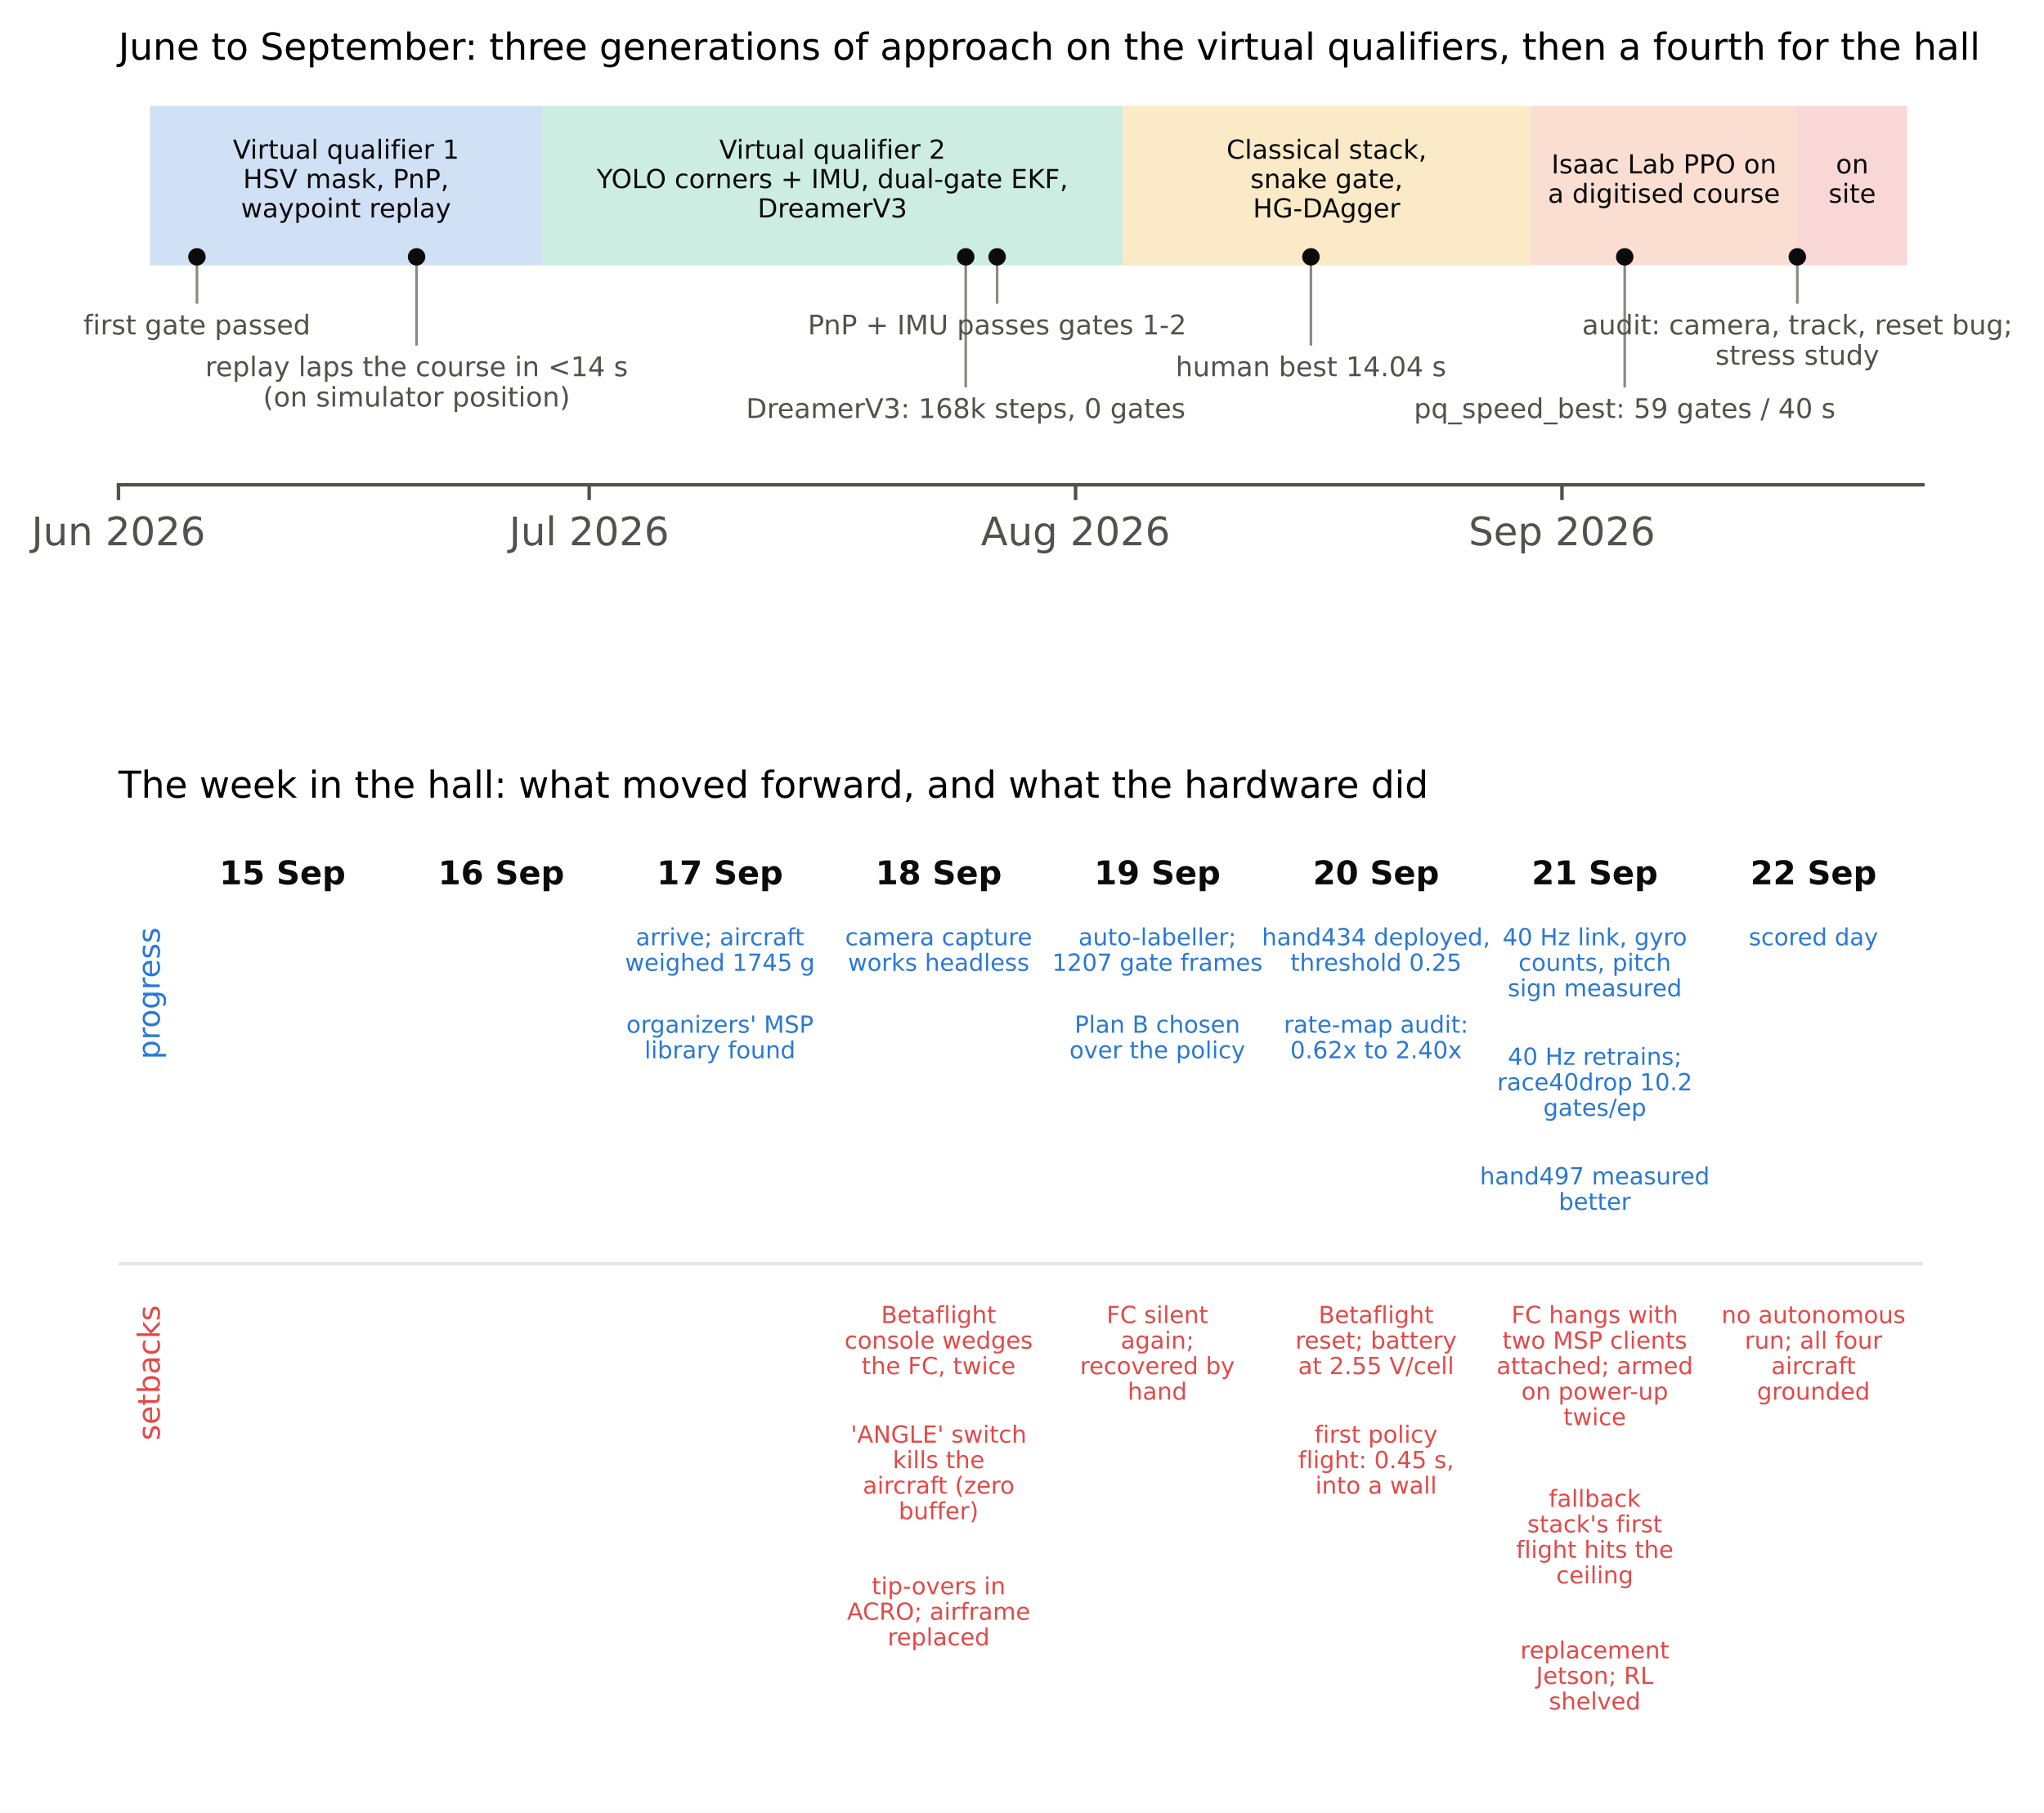
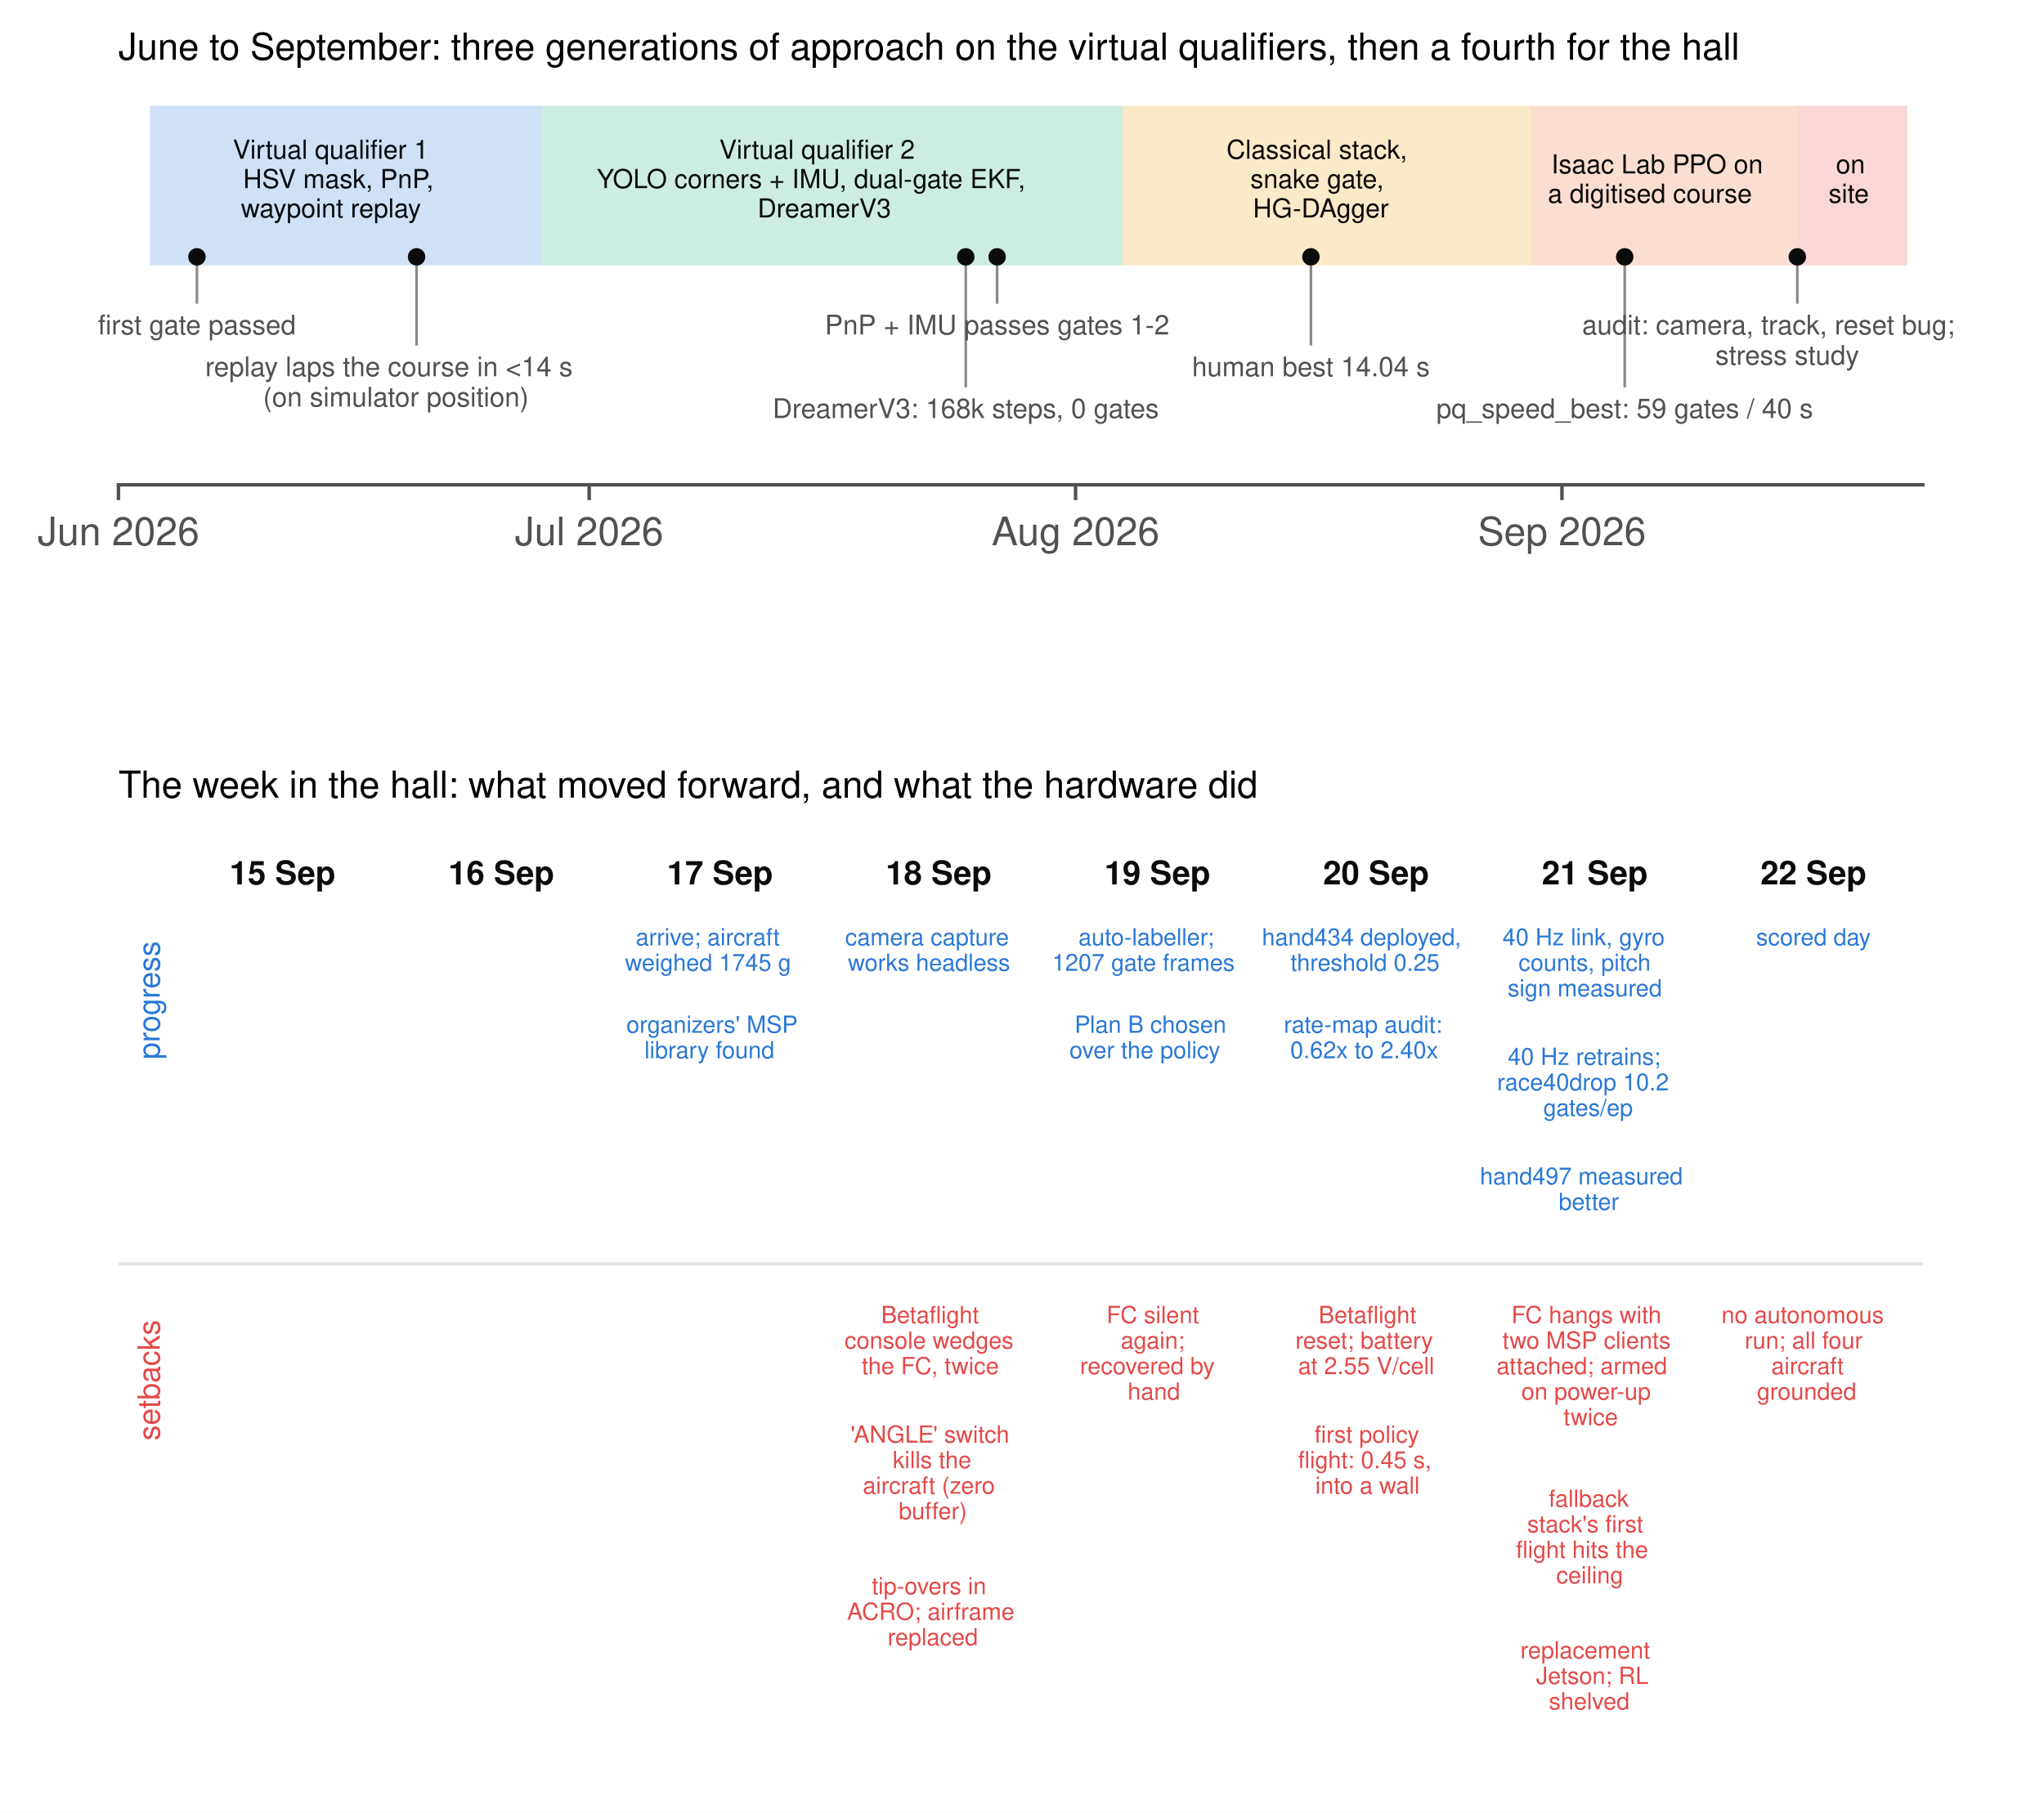
<svg xmlns="http://www.w3.org/2000/svg" xmlns:xlink="http://www.w3.org/1999/xlink" width="467.763pt" height="414.939pt" viewBox="0 0 467.763 414.939" version="1.1">
  <defs>
    <style type="text/css">*{stroke-linejoin: round; stroke-linecap: butt}</style>
  </defs>
  <g id="figure_1">
    <g id="patch_1">
      <path d="M 0 414.939  L 467.763 414.939  L 467.763 -0  L 0 -0  z " style="fill: #ffffff" />
    </g>
    <g id="axes_1">
      <g id="patch_2">
        <path d="M 27.114 110.972  L 440.034 110.972  L 440.034 19.659  L 27.114 19.659  z " style="fill: #ffffff" />
      </g>
      <g id="matplotlib.axis_1">
        <g id="xtick_1">
          <g id="line2d_1">
            <defs>
-               <path id="m2e4eb68851" d="M 0 0  L 0 3.5  " style="stroke: #52514e; stroke-width: 0.8" />
+               <path id="m39aab1176a" d="M 0 0  L 0 3.5  " style="stroke: #52514e; stroke-width: 0.8" />
            </defs>
            <g>
-               <use xlink:href="#m2e4eb68851" x="27.114" y="110.972" style="fill: #52514e; stroke: #52514e; stroke-width: 0.8" />
+               <use xlink:href="#m39aab1176a" x="27.114" y="110.972" style="fill: #52514e; stroke: #52514e; stroke-width: 0.8" />
            </g>
          </g>
          <g id="text_1">
-             <text style="fill: #52514e; font: 9px 'DejaVu Sans'; text-anchor: middle" x="27.114" y="124.81" transform="rotate(-0 27.11391 124.8102)">Jun 2026</text>
+             <text style="fill: #52514e; font: 9px 'Helvetica Neue', Helvetica, Arial, sans-serif; text-anchor: middle" x="27.114" y="124.81" transform="rotate(-0 27.11391 124.8102)">Jun 2026</text>
          </g>
        </g>
        <g id="xtick_2">
          <g id="line2d_2">
            <g>
-               <use xlink:href="#m2e4eb68851" x="134.832" y="110.972" style="fill: #52514e; stroke: #52514e; stroke-width: 0.8" />
+               <use xlink:href="#m39aab1176a" x="134.832" y="110.972" style="fill: #52514e; stroke: #52514e; stroke-width: 0.8" />
            </g>
          </g>
          <g id="text_2">
-             <text style="fill: #52514e; font: 9px 'DejaVu Sans'; text-anchor: middle" x="134.832" y="124.81" transform="rotate(-0 134.8322 124.8102)">Jul 2026</text>
+             <text style="fill: #52514e; font: 9px 'Helvetica Neue', Helvetica, Arial, sans-serif; text-anchor: middle" x="134.832" y="124.81" transform="rotate(-0 134.8322 124.8102)">Jul 2026</text>
          </g>
        </g>
        <g id="xtick_3">
          <g id="line2d_3">
            <g>
-               <use xlink:href="#m2e4eb68851" x="246.141" y="110.972" style="fill: #52514e; stroke: #52514e; stroke-width: 0.8" />
+               <use xlink:href="#m39aab1176a" x="246.141" y="110.972" style="fill: #52514e; stroke: #52514e; stroke-width: 0.8" />
            </g>
          </g>
          <g id="text_3">
-             <text style="fill: #52514e; font: 9px 'DejaVu Sans'; text-anchor: middle" x="246.141" y="124.81" transform="rotate(-0 246.141 124.8102)">Aug 2026</text>
+             <text style="fill: #52514e; font: 9px 'Helvetica Neue', Helvetica, Arial, sans-serif; text-anchor: middle" x="246.141" y="124.81" transform="rotate(-0 246.141 124.8102)">Aug 2026</text>
          </g>
        </g>
        <g id="xtick_4">
          <g id="line2d_4">
            <g>
-               <use xlink:href="#m2e4eb68851" x="357.45" y="110.972" style="fill: #52514e; stroke: #52514e; stroke-width: 0.8" />
+               <use xlink:href="#m39aab1176a" x="357.45" y="110.972" style="fill: #52514e; stroke: #52514e; stroke-width: 0.8" />
            </g>
          </g>
          <g id="text_4">
-             <text style="fill: #52514e; font: 9px 'DejaVu Sans'; text-anchor: middle" x="357.45" y="124.81" transform="rotate(-0 357.4499 124.8102)">Sep 2026</text>
+             <text style="fill: #52514e; font: 9px 'Helvetica Neue', Helvetica, Arial, sans-serif; text-anchor: middle" x="357.45" y="124.81" transform="rotate(-0 357.4499 124.8102)">Sep 2026</text>
          </g>
        </g>
      </g>
      <g id="matplotlib.axis_2" />
      <g id="patch_3">
-         <path d="M 34.295 60.749  L 124.06 60.749  L 124.06 24.224  L 34.295 24.224  z " clip-path="url(#p56be40e51e)" style="fill: #2a78d6; opacity: 0.22" />
+         <path d="M 34.295 60.749  L 124.06 60.749  L 124.06 24.224  L 34.295 24.224  z " clip-path="url(#p71295ba953)" style="fill: #2a78d6; opacity: 0.22" />
      </g>
      <g id="patch_4">
-         <path d="M 124.06 60.749  L 256.913 60.749  L 256.913 24.224  L 124.06 24.224  z " clip-path="url(#p56be40e51e)" style="fill: #1baf7a; opacity: 0.22" />
+         <path d="M 124.06 60.749  L 256.913 60.749  L 256.913 24.224  L 124.06 24.224  z " clip-path="url(#p71295ba953)" style="fill: #1baf7a; opacity: 0.22" />
      </g>
      <g id="patch_5">
-         <path d="M 256.913 60.749  L 350.269 60.749  L 350.269 24.224  L 256.913 24.224  z " clip-path="url(#p56be40e51e)" style="fill: #eda100; opacity: 0.22" />
+         <path d="M 256.913 60.749  L 350.269 60.749  L 350.269 24.224  L 256.913 24.224  z " clip-path="url(#p71295ba953)" style="fill: #eda100; opacity: 0.22" />
      </g>
      <g id="patch_6">
-         <path d="M 350.269 60.749  L 411.309 60.749  L 411.309 24.224  L 350.269 24.224  z " clip-path="url(#p56be40e51e)" style="fill: #eb6834; opacity: 0.22" />
+         <path d="M 350.269 60.749  L 411.309 60.749  L 411.309 24.224  L 350.269 24.224  z " clip-path="url(#p71295ba953)" style="fill: #eb6834; opacity: 0.22" />
      </g>
      <g id="patch_7">
-         <path d="M 411.309 60.749  L 436.443 60.749  L 436.443 24.224  L 411.309 24.224  z " clip-path="url(#p56be40e51e)" style="fill: #e34948; opacity: 0.22" />
+         <path d="M 411.309 60.749  L 436.443 60.749  L 436.443 24.224  L 411.309 24.224  z " clip-path="url(#p71295ba953)" style="fill: #e34948; opacity: 0.22" />
      </g>
      <g id="line2d_5">
-         <path d="M 45.067 58.793  L 45.067 69.229  " clip-path="url(#p56be40e51e)" style="fill: none; stroke: #8a8985; stroke-width: 0.6; stroke-linecap: square" />
+         <path d="M 45.067 58.793  L 45.067 69.229  " clip-path="url(#p71295ba953)" style="fill: none; stroke: #8a8985; stroke-width: 0.6; stroke-linecap: square" />
      </g>
      <g id="line2d_6">
        <defs>
-           <path id="m3f07c19e67" d="M 0 1.5  C 0.398 1.5 0.779 1.342 1.061 1.061  C 1.342 0.779 1.5 0.398 1.5 0  C 1.5 -0.398 1.342 -0.779 1.061 -1.061  C 0.779 -1.342 0.398 -1.5 0 -1.5  C -0.398 -1.5 -0.779 -1.342 -1.061 -1.061  C -1.342 -0.779 -1.5 -0.398 -1.5 0  C -1.5 0.398 -1.342 0.779 -1.061 1.061  C -0.779 1.342 -0.398 1.5 0 1.5  z " style="stroke: #0b0b0b" />
+           <path id="m83d63df1f7" d="M 0 1.5  C 0.398 1.5 0.779 1.342 1.061 1.061  C 1.342 0.779 1.5 0.398 1.5 0  C 1.5 -0.398 1.342 -0.779 1.061 -1.061  C 0.779 -1.342 0.398 -1.5 0 -1.5  C -0.398 -1.5 -0.779 -1.342 -1.061 -1.061  C -1.342 -0.779 -1.5 -0.398 -1.5 0  C -1.5 0.398 -1.342 0.779 -1.061 1.061  C -0.779 1.342 -0.398 1.5 0 1.5  z " style="stroke: #0b0b0b" />
        </defs>
-         <g clip-path="url(#p56be40e51e)">
-           <use xlink:href="#m3f07c19e67" x="45.067" y="58.793" style="fill: #0b0b0b; stroke: #0b0b0b" />
+         <g clip-path="url(#p71295ba953)">
+           <use xlink:href="#m83d63df1f7" x="45.067" y="58.793" style="fill: #0b0b0b; stroke: #0b0b0b" />
        </g>
      </g>
      <g id="line2d_7">
-         <path d="M 95.335 58.793  L 95.335 78.795  " clip-path="url(#p56be40e51e)" style="fill: none; stroke: #8a8985; stroke-width: 0.6; stroke-linecap: square" />
+         <path d="M 95.335 58.793  L 95.335 78.795  " clip-path="url(#p71295ba953)" style="fill: none; stroke: #8a8985; stroke-width: 0.6; stroke-linecap: square" />
      </g>
      <g id="line2d_8">
-         <g clip-path="url(#p56be40e51e)">
-           <use xlink:href="#m3f07c19e67" x="95.335" y="58.793" style="fill: #0b0b0b; stroke: #0b0b0b" />
+         <g clip-path="url(#p71295ba953)">
+           <use xlink:href="#m83d63df1f7" x="95.335" y="58.793" style="fill: #0b0b0b; stroke: #0b0b0b" />
        </g>
      </g>
      <g id="line2d_9">
-         <path d="M 221.007 58.793  L 221.007 88.361  " clip-path="url(#p56be40e51e)" style="fill: none; stroke: #8a8985; stroke-width: 0.6; stroke-linecap: square" />
+         <path d="M 221.007 58.793  L 221.007 88.361  " clip-path="url(#p71295ba953)" style="fill: none; stroke: #8a8985; stroke-width: 0.6; stroke-linecap: square" />
      </g>
      <g id="line2d_10">
-         <g clip-path="url(#p56be40e51e)">
-           <use xlink:href="#m3f07c19e67" x="221.007" y="58.793" style="fill: #0b0b0b; stroke: #0b0b0b" />
+         <g clip-path="url(#p71295ba953)">
+           <use xlink:href="#m83d63df1f7" x="221.007" y="58.793" style="fill: #0b0b0b; stroke: #0b0b0b" />
        </g>
      </g>
      <g id="line2d_11">
-         <path d="M 228.188 58.793  L 228.188 69.229  " clip-path="url(#p56be40e51e)" style="fill: none; stroke: #8a8985; stroke-width: 0.6; stroke-linecap: square" />
+         <path d="M 228.188 58.793  L 228.188 69.229  " clip-path="url(#p71295ba953)" style="fill: none; stroke: #8a8985; stroke-width: 0.6; stroke-linecap: square" />
      </g>
      <g id="line2d_12">
-         <g clip-path="url(#p56be40e51e)">
-           <use xlink:href="#m3f07c19e67" x="228.188" y="58.793" style="fill: #0b0b0b; stroke: #0b0b0b" />
+         <g clip-path="url(#p71295ba953)">
+           <use xlink:href="#m83d63df1f7" x="228.188" y="58.793" style="fill: #0b0b0b; stroke: #0b0b0b" />
        </g>
      </g>
      <g id="line2d_13">
-         <path d="M 300 58.793  L 300 78.795  " clip-path="url(#p56be40e51e)" style="fill: none; stroke: #8a8985; stroke-width: 0.6; stroke-linecap: square" />
+         <path d="M 300 58.793  L 300 78.795  " clip-path="url(#p71295ba953)" style="fill: none; stroke: #8a8985; stroke-width: 0.6; stroke-linecap: square" />
      </g>
      <g id="line2d_14">
-         <g clip-path="url(#p56be40e51e)">
-           <use xlink:href="#m3f07c19e67" x="300" y="58.793" style="fill: #0b0b0b; stroke: #0b0b0b" />
+         <g clip-path="url(#p71295ba953)">
+           <use xlink:href="#m83d63df1f7" x="300" y="58.793" style="fill: #0b0b0b; stroke: #0b0b0b" />
        </g>
      </g>
      <g id="line2d_15">
-         <path d="M 371.812 58.793  L 371.812 88.361  " clip-path="url(#p56be40e51e)" style="fill: none; stroke: #8a8985; stroke-width: 0.6; stroke-linecap: square" />
+         <path d="M 371.812 58.793  L 371.812 88.361  " clip-path="url(#p71295ba953)" style="fill: none; stroke: #8a8985; stroke-width: 0.6; stroke-linecap: square" />
      </g>
      <g id="line2d_16">
-         <g clip-path="url(#p56be40e51e)">
-           <use xlink:href="#m3f07c19e67" x="371.812" y="58.793" style="fill: #0b0b0b; stroke: #0b0b0b" />
+         <g clip-path="url(#p71295ba953)">
+           <use xlink:href="#m83d63df1f7" x="371.812" y="58.793" style="fill: #0b0b0b; stroke: #0b0b0b" />
        </g>
      </g>
      <g id="line2d_17">
-         <path d="M 411.309 58.793  L 411.309 69.229  " clip-path="url(#p56be40e51e)" style="fill: none; stroke: #8a8985; stroke-width: 0.6; stroke-linecap: square" />
+         <path d="M 411.309 58.793  L 411.309 69.229  " clip-path="url(#p71295ba953)" style="fill: none; stroke: #8a8985; stroke-width: 0.6; stroke-linecap: square" />
      </g>
      <g id="line2d_18">
-         <g clip-path="url(#p56be40e51e)">
-           <use xlink:href="#m3f07c19e67" x="411.309" y="58.793" style="fill: #0b0b0b; stroke: #0b0b0b" />
+         <g clip-path="url(#p71295ba953)">
+           <use xlink:href="#m83d63df1f7" x="411.309" y="58.793" style="fill: #0b0b0b; stroke: #0b0b0b" />
        </g>
      </g>
      <g id="patch_8">
        <path d="M 27.114 110.972  L 440.034 110.972  " style="fill: none; stroke: #52514e; stroke-width: 0.8; stroke-linejoin: miter; stroke-linecap: square" />
      </g>
      <g id="text_5">
-         <text style="fill: #0b0b0b; font: 6px 'DejaVu Sans'" transform="translate(53.28164 36.33679)">Virtual qualifier 1</text>
-         <text style="fill: #0b0b0b; font: 6px 'DejaVu Sans'" transform="translate(55.62398 43.05547)">HSV mask, PnP,</text>
-         <text style="fill: #0b0b0b; font: 6px 'DejaVu Sans'" transform="translate(55.14211 49.77416)">waypoint replay</text>
+         <text style="fill: #0b0b0b; font: 6px 'Helvetica Neue', Helvetica, Arial, sans-serif" transform="translate(53.28164 36.33679)">Virtual qualifier 1</text>
+         <text style="fill: #0b0b0b; font: 6px 'Helvetica Neue', Helvetica, Arial, sans-serif" transform="translate(55.62398 43.05547)">HSV mask, PnP,</text>
+         <text style="fill: #0b0b0b; font: 6px 'Helvetica Neue', Helvetica, Arial, sans-serif" transform="translate(55.14211 49.77416)">waypoint replay</text>
      </g>
      <g id="text_6">
-         <text style="fill: #0b0b0b; font: 6px 'DejaVu Sans'" transform="translate(164.5905 36.33679)">Virtual qualifier 2</text>
-         <text style="fill: #0b0b0b; font: 6px 'DejaVu Sans'" transform="translate(136.5536 43.05547)">YOLO corners + IMU, dual-gate EKF,</text>
-         <text style="fill: #0b0b0b; font: 6px 'DejaVu Sans'" transform="translate(173.3641 49.77416)">DreamerV3</text>
+         <text style="fill: #0b0b0b; font: 6px 'Helvetica Neue', Helvetica, Arial, sans-serif" transform="translate(164.5905 36.33679)">Virtual qualifier 2</text>
+         <text style="fill: #0b0b0b; font: 6px 'Helvetica Neue', Helvetica, Arial, sans-serif" transform="translate(136.5536 43.05547)">YOLO corners + IMU, dual-gate EKF,</text>
+         <text style="fill: #0b0b0b; font: 6px 'Helvetica Neue', Helvetica, Arial, sans-serif" transform="translate(173.3641 49.77416)">DreamerV3</text>
      </g>
      <g id="text_7">
-         <text style="fill: #0b0b0b; font: 6px 'DejaVu Sans'" transform="translate(280.6727 36.33679)">Classical stack,</text>
-         <text style="fill: #0b0b0b; font: 6px 'DejaVu Sans'" transform="translate(286.142 43.05547)">snake gate,</text>
-         <text style="fill: #0b0b0b; font: 6px 'DejaVu Sans'" transform="translate(286.7298 49.77416)">HG-DAgger</text>
+         <text style="fill: #0b0b0b; font: 6px 'Helvetica Neue', Helvetica, Arial, sans-serif" transform="translate(280.6727 36.33679)">Classical stack,</text>
+         <text style="fill: #0b0b0b; font: 6px 'Helvetica Neue', Helvetica, Arial, sans-serif" transform="translate(286.142 43.05547)">snake gate,</text>
+         <text style="fill: #0b0b0b; font: 6px 'Helvetica Neue', Helvetica, Arial, sans-serif" transform="translate(286.7298 49.77416)">HG-DAgger</text>
      </g>
      <g id="text_8">
-         <text style="fill: #0b0b0b; font: 6px 'DejaVu Sans'" transform="translate(355.0236 39.69613)">Isaac Lab PPO on</text>
-         <text style="fill: #0b0b0b; font: 6px 'DejaVu Sans'" transform="translate(354.2164 46.41482)">a digitised course</text>
+         <text style="fill: #0b0b0b; font: 6px 'Helvetica Neue', Helvetica, Arial, sans-serif" transform="translate(355.0236 39.69613)">Isaac Lab PPO on</text>
+         <text style="fill: #0b0b0b; font: 6px 'Helvetica Neue', Helvetica, Arial, sans-serif" transform="translate(354.2164 46.41482)">a digitised course</text>
      </g>
      <g id="text_9">
-         <text style="fill: #0b0b0b; font: 6px 'DejaVu Sans'" transform="translate(420.1393 39.69613)">on</text>
-         <text style="fill: #0b0b0b; font: 6px 'DejaVu Sans'" transform="translate(418.4579 46.41482)">site</text>
+         <text style="fill: #0b0b0b; font: 6px 'Helvetica Neue', Helvetica, Arial, sans-serif" transform="translate(420.1393 39.69613)">on</text>
+         <text style="fill: #0b0b0b; font: 6px 'Helvetica Neue', Helvetica, Arial, sans-serif" transform="translate(418.4579 46.41482)">site</text>
      </g>
      <g id="text_10">
-         <text style="fill: #52514e; font: 6.2px 'DejaVu Sans'; text-anchor: middle" x="45.067" y="76.549" transform="rotate(-0 45.06695 76.54853)">first gate passed</text>
+         <text style="fill: #52514e; font: 6.2px 'Helvetica Neue', Helvetica, Arial, sans-serif; text-anchor: middle" x="45.067" y="76.549" transform="rotate(-0 45.06695 76.54853)">first gate passed</text>
      </g>
      <g id="text_11">
-         <text style="fill: #52514e; font: 6.2px 'DejaVu Sans'" transform="translate(46.97111 86.11464)">replay laps the course in &lt;14 s</text>
-         <text style="fill: #52514e; font: 6.2px 'DejaVu Sans'" transform="translate(60.19794 93.05729)">(on simulator position)</text>
+         <text style="fill: #52514e; font: 6.2px 'Helvetica Neue', Helvetica, Arial, sans-serif" transform="translate(46.97111 86.11464)">replay laps the course in &lt;14 s</text>
+         <text style="fill: #52514e; font: 6.2px 'Helvetica Neue', Helvetica, Arial, sans-serif" transform="translate(60.19794 93.05729)">(on simulator position)</text>
      </g>
      <g id="text_12">
-         <text style="fill: #52514e; font: 6.2px 'DejaVu Sans'; text-anchor: middle" x="221.007" y="95.681" transform="rotate(-0 221.0068 95.68076)">DreamerV3: 168k steps, 0 gates</text>
+         <text style="fill: #52514e; font: 6.2px 'Helvetica Neue', Helvetica, Arial, sans-serif; text-anchor: middle" x="221.007" y="95.681" transform="rotate(-0 221.0068 95.68076)">DreamerV3: 168k steps, 0 gates</text>
      </g>
      <g id="text_13">
-         <text style="fill: #52514e; font: 6.2px 'DejaVu Sans'; text-anchor: middle" x="228.188" y="76.549" transform="rotate(-0 228.188 76.54853)">PnP + IMU passes gates 1-2</text>
+         <text style="fill: #52514e; font: 6.2px 'Helvetica Neue', Helvetica, Arial, sans-serif; text-anchor: middle" x="228.188" y="76.549" transform="rotate(-0 228.188 76.54853)">PnP + IMU passes gates 1-2</text>
      </g>
      <g id="text_14">
-         <text style="fill: #52514e; font: 6.2px 'DejaVu Sans'; text-anchor: middle" x="300" y="86.115" transform="rotate(-0 300.0002 86.11464)">human best 14.04 s</text>
+         <text style="fill: #52514e; font: 6.2px 'Helvetica Neue', Helvetica, Arial, sans-serif; text-anchor: middle" x="300" y="86.115" transform="rotate(-0 300.0002 86.11464)">human best 14.04 s</text>
      </g>
      <g id="text_15">
-         <text style="fill: #52514e; font: 6.2px 'DejaVu Sans'; text-anchor: middle" x="371.812" y="95.681" transform="rotate(-0 371.8123 95.68076)">pq_speed_best: 59 gates / 40 s</text>
+         <text style="fill: #52514e; font: 6.2px 'Helvetica Neue', Helvetica, Arial, sans-serif; text-anchor: middle" x="371.812" y="95.681" transform="rotate(-0 371.8123 95.68076)">pq_speed_best: 59 gates / 40 s</text>
      </g>
      <g id="text_16">
-         <text style="fill: #52514e; font: 6.2px 'DejaVu Sans'" transform="translate(362.0554 76.54853)">audit: camera, track, reset bug;</text>
-         <text style="fill: #52514e; font: 6.2px 'DejaVu Sans'" transform="translate(392.554 83.49117)">stress study</text>
+         <text style="fill: #52514e; font: 6.2px 'Helvetica Neue', Helvetica, Arial, sans-serif" transform="translate(362.0554 76.54853)">audit: camera, track, reset bug;</text>
+         <text style="fill: #52514e; font: 6.2px 'Helvetica Neue', Helvetica, Arial, sans-serif" transform="translate(392.554 83.49117)">stress study</text>
      </g>
      <g id="text_17">
-         <text style="font: 8.5px 'DejaVu Sans'; text-anchor: start" x="27.114" y="13.659" transform="rotate(-0 27.11391 13.65867)">June to September: three generations of approach on the virtual qualifiers, then a fourth for the hall</text>
+         <text style="font: 8.5px 'Helvetica Neue', Helvetica, Arial, sans-serif; text-anchor: start" x="27.114" y="13.659" transform="rotate(-0 27.11391 13.65867)">June to September: three generations of approach on the virtual qualifiers, then a fourth for the hall</text>
      </g>
    </g>
    <g id="axes_2">
      <g id="line2d_19">
-         <path d="M 27.114 289.279  L 440.034 289.279  " clip-path="url(#p0d9d2205f2)" style="fill: none; stroke: #e6e5e1; stroke-width: 0.8; stroke-linecap: square" />
+         <path d="M 27.114 289.279  L 440.034 289.279  " clip-path="url(#p9a37df6c7c)" style="fill: none; stroke: #e6e5e1; stroke-width: 0.8; stroke-linecap: square" />
      </g>
      <g id="text_18">
-         <text style="fill: #0b0b0b; font: 600 7.5px 'DejaVu Sans'; text-anchor: middle" x="64.652" y="202.428" transform="rotate(-0 64.65209 202.4277)">15 Sep</text>
+         <text style="fill: #0b0b0b; font: 600 7.5px 'Helvetica Neue', Helvetica, Arial, sans-serif; text-anchor: middle" x="64.652" y="202.428" transform="rotate(-0 64.65209 202.4277)">15 Sep</text>
      </g>
      <g id="text_19">
-         <text style="fill: #0b0b0b; font: 600 7.5px 'DejaVu Sans'; text-anchor: middle" x="114.703" y="202.428" transform="rotate(-0 114.703 202.4277)">16 Sep</text>
+         <text style="fill: #0b0b0b; font: 600 7.5px 'Helvetica Neue', Helvetica, Arial, sans-serif; text-anchor: middle" x="114.703" y="202.428" transform="rotate(-0 114.703 202.4277)">16 Sep</text>
      </g>
      <g id="text_20">
-         <text style="fill: #0b0b0b; font: 600 7.5px 'DejaVu Sans'; text-anchor: middle" x="164.754" y="202.428" transform="rotate(-0 164.7539 202.4277)">17 Sep</text>
+         <text style="fill: #0b0b0b; font: 600 7.5px 'Helvetica Neue', Helvetica, Arial, sans-serif; text-anchor: middle" x="164.754" y="202.428" transform="rotate(-0 164.7539 202.4277)">17 Sep</text>
      </g>
      <g id="text_21">
-         <text style="fill: #2a78d6; font: 5.4px 'DejaVu Sans'" transform="translate(145.4848 216.3828)">arrive; aircraft</text>
-         <text style="fill: #2a78d6; font: 5.4px 'DejaVu Sans'" transform="translate(143.032 222.2244)">weighed 1745 g</text>
+         <text style="fill: #2a78d6; font: 5.4px 'Helvetica Neue', Helvetica, Arial, sans-serif" transform="translate(145.4848 216.3828)">arrive; aircraft</text>
+         <text style="fill: #2a78d6; font: 5.4px 'Helvetica Neue', Helvetica, Arial, sans-serif" transform="translate(143.032 222.2244)">weighed 1745 g</text>
      </g>
      <g id="text_22">
-         <text style="fill: #2a78d6; font: 5.4px 'DejaVu Sans'" transform="translate(143.3425 236.4025)">organizers' MSP</text>
-         <text style="fill: #2a78d6; font: 5.4px 'DejaVu Sans'" transform="translate(147.4701 242.2442)">library found</text>
+         <text style="fill: #2a78d6; font: 5.4px 'Helvetica Neue', Helvetica, Arial, sans-serif" transform="translate(143.3425 236.4025)">organizers' MSP</text>
+         <text style="fill: #2a78d6; font: 5.4px 'Helvetica Neue', Helvetica, Arial, sans-serif" transform="translate(147.4701 242.2442)">library found</text>
      </g>
      <g id="text_23">
-         <text style="fill: #0b0b0b; font: 600 7.5px 'DejaVu Sans'; text-anchor: middle" x="214.805" y="202.428" transform="rotate(-0 214.8048 202.4277)">18 Sep</text>
+         <text style="fill: #0b0b0b; font: 600 7.5px 'Helvetica Neue', Helvetica, Arial, sans-serif; text-anchor: middle" x="214.805" y="202.428" transform="rotate(-0 214.8048 202.4277)">18 Sep</text>
      </g>
      <g id="text_24">
-         <text style="fill: #2a78d6; font: 5.4px 'DejaVu Sans'" transform="translate(193.4183 216.3828)">camera capture</text>
-         <text style="fill: #2a78d6; font: 5.4px 'DejaVu Sans'" transform="translate(194.041 222.2244)">works headless</text>
+         <text style="fill: #2a78d6; font: 5.4px 'Helvetica Neue', Helvetica, Arial, sans-serif" transform="translate(193.4183 216.3828)">camera capture</text>
+         <text style="fill: #2a78d6; font: 5.4px 'Helvetica Neue', Helvetica, Arial, sans-serif" transform="translate(194.041 222.2244)">works headless</text>
      </g>
      <g id="text_25">
-         <text style="fill: #e34948; font: 5.4px 'DejaVu Sans'" transform="translate(201.6436 302.8586)">Betaflight</text>
-         <text style="fill: #e34948; font: 5.4px 'DejaVu Sans'" transform="translate(193.2635 308.7003)">console wedges</text>
-         <text style="fill: #e34948; font: 5.4px 'DejaVu Sans'" transform="translate(197.1987 314.5419)">the FC, twice</text>
+         <text style="fill: #e34948; font: 5.4px 'Helvetica Neue', Helvetica, Arial, sans-serif" transform="translate(201.6436 302.8586)">Betaflight</text>
+         <text style="fill: #e34948; font: 5.4px 'Helvetica Neue', Helvetica, Arial, sans-serif" transform="translate(193.2635 308.7003)">console wedges</text>
+         <text style="fill: #e34948; font: 5.4px 'Helvetica Neue', Helvetica, Arial, sans-serif" transform="translate(197.1987 314.5419)">the FC, twice</text>
      </g>
      <g id="text_26">
-         <text style="fill: #e34948; font: 5.4px 'DejaVu Sans'" transform="translate(194.6742 330.2229)">'ANGLE' switch</text>
-         <text style="fill: #e34948; font: 5.4px 'DejaVu Sans'" transform="translate(204.2955 336.0645)">kills the</text>
-         <text style="fill: #e34948; font: 5.4px 'DejaVu Sans'" transform="translate(197.4489 341.9062)">aircraft (zero</text>
-         <text style="fill: #e34948; font: 5.4px 'DejaVu Sans'" transform="translate(205.6539 347.7478)">buffer)</text>
+         <text style="fill: #e34948; font: 5.4px 'Helvetica Neue', Helvetica, Arial, sans-serif" transform="translate(194.6742 330.2229)">'ANGLE' switch</text>
+         <text style="fill: #e34948; font: 5.4px 'Helvetica Neue', Helvetica, Arial, sans-serif" transform="translate(204.2955 336.0645)">kills the</text>
+         <text style="fill: #e34948; font: 5.4px 'Helvetica Neue', Helvetica, Arial, sans-serif" transform="translate(197.4489 341.9062)">aircraft (zero</text>
+         <text style="fill: #e34948; font: 5.4px 'Helvetica Neue', Helvetica, Arial, sans-serif" transform="translate(205.6539 347.7478)">buffer)</text>
      </g>
      <g id="text_27">
-         <text style="fill: #e34948; font: 5.4px 'DejaVu Sans'" transform="translate(199.5102 364.9317)">tip-overs in</text>
-         <text style="fill: #e34948; font: 5.4px 'DejaVu Sans'" transform="translate(193.8296 370.7733)">ACRO; airframe</text>
-         <text style="fill: #e34948; font: 5.4px 'DejaVu Sans'" transform="translate(203.1155 376.615)">replaced</text>
+         <text style="fill: #e34948; font: 5.4px 'Helvetica Neue', Helvetica, Arial, sans-serif" transform="translate(199.5102 364.9317)">tip-overs in</text>
+         <text style="fill: #e34948; font: 5.4px 'Helvetica Neue', Helvetica, Arial, sans-serif" transform="translate(193.8296 370.7733)">ACRO; airframe</text>
+         <text style="fill: #e34948; font: 5.4px 'Helvetica Neue', Helvetica, Arial, sans-serif" transform="translate(203.1155 376.615)">replaced</text>
      </g>
      <g id="text_28">
-         <text style="fill: #0b0b0b; font: 600 7.5px 'DejaVu Sans'; text-anchor: middle" x="264.856" y="202.428" transform="rotate(-0 264.8557 202.4277)">19 Sep</text>
+         <text style="fill: #0b0b0b; font: 600 7.5px 'Helvetica Neue', Helvetica, Arial, sans-serif; text-anchor: middle" x="264.856" y="202.428" transform="rotate(-0 264.8557 202.4277)">19 Sep</text>
      </g>
      <g id="text_29">
-         <text style="fill: #2a78d6; font: 5.4px 'DejaVu Sans'" transform="translate(246.7936 216.3828)">auto-labeller;</text>
-         <text style="fill: #2a78d6; font: 5.4px 'DejaVu Sans'" transform="translate(240.7667 222.2244)">1207 gate frames</text>
+         <text style="fill: #2a78d6; font: 5.4px 'Helvetica Neue', Helvetica, Arial, sans-serif" transform="translate(246.7936 216.3828)">auto-labeller;</text>
+         <text style="fill: #2a78d6; font: 5.4px 'Helvetica Neue', Helvetica, Arial, sans-serif" transform="translate(240.7667 222.2244)">1207 gate frames</text>
      </g>
      <g id="text_30">
-         <text style="fill: #2a78d6; font: 5.4px 'DejaVu Sans'" transform="translate(245.9165 236.4025)">Plan B chosen</text>
-         <text style="fill: #2a78d6; font: 5.4px 'DejaVu Sans'" transform="translate(244.7382 242.2442)">over the policy</text>
+         <text style="fill: #2a78d6; font: 5.4px 'Helvetica Neue', Helvetica, Arial, sans-serif" transform="translate(245.9165 236.4025)">Plan B chosen</text>
+         <text style="fill: #2a78d6; font: 5.4px 'Helvetica Neue', Helvetica, Arial, sans-serif" transform="translate(244.7382 242.2442)">over the policy</text>
      </g>
      <g id="text_31">
-         <text style="fill: #e34948; font: 5.4px 'DejaVu Sans'" transform="translate(253.2217 302.8586)">FC silent</text>
-         <text style="fill: #e34948; font: 5.4px 'DejaVu Sans'" transform="translate(256.4617 308.7003)">again;</text>
-         <text style="fill: #e34948; font: 5.4px 'DejaVu Sans'" transform="translate(247.1543 314.5419)">recovered by</text>
-         <text style="fill: #e34948; font: 5.4px 'DejaVu Sans'" transform="translate(258.0648 320.3836)">hand</text>
+         <text style="fill: #e34948; font: 5.4px 'Helvetica Neue', Helvetica, Arial, sans-serif" transform="translate(253.2217 302.8586)">FC silent</text>
+         <text style="fill: #e34948; font: 5.4px 'Helvetica Neue', Helvetica, Arial, sans-serif" transform="translate(256.4617 308.7003)">again;</text>
+         <text style="fill: #e34948; font: 5.4px 'Helvetica Neue', Helvetica, Arial, sans-serif" transform="translate(247.1543 314.5419)">recovered by</text>
+         <text style="fill: #e34948; font: 5.4px 'Helvetica Neue', Helvetica, Arial, sans-serif" transform="translate(258.0648 320.3836)">hand</text>
      </g>
      <g id="text_32">
-         <text style="fill: #0b0b0b; font: 600 7.5px 'DejaVu Sans'; text-anchor: middle" x="314.907" y="202.428" transform="rotate(-0 314.9066 202.4277)">20 Sep</text>
+         <text style="fill: #0b0b0b; font: 600 7.5px 'Helvetica Neue', Helvetica, Arial, sans-serif; text-anchor: middle" x="314.907" y="202.428" transform="rotate(-0 314.9066 202.4277)">20 Sep</text>
      </g>
      <g id="text_33">
-         <text style="fill: #2a78d6; font: 5.4px 'DejaVu Sans'" transform="translate(288.7808 216.3828)">hand434 deployed,</text>
-         <text style="fill: #2a78d6; font: 5.4px 'DejaVu Sans'" transform="translate(295.3228 222.2244)">threshold 0.25</text>
+         <text style="fill: #2a78d6; font: 5.4px 'Helvetica Neue', Helvetica, Arial, sans-serif" transform="translate(288.7808 216.3828)">hand434 deployed,</text>
+         <text style="fill: #2a78d6; font: 5.4px 'Helvetica Neue', Helvetica, Arial, sans-serif" transform="translate(295.3228 222.2244)">threshold 0.25</text>
      </g>
      <g id="text_34">
-         <text style="fill: #2a78d6; font: 5.4px 'DejaVu Sans'" transform="translate(293.7935 236.4025)">rate-map audit:</text>
-         <text style="fill: #2a78d6; font: 5.4px 'DejaVu Sans'" transform="translate(295.2603 242.2442)">0.62x to 2.40x</text>
+         <text style="fill: #2a78d6; font: 5.4px 'Helvetica Neue', Helvetica, Arial, sans-serif" transform="translate(293.7935 236.4025)">rate-map audit:</text>
+         <text style="fill: #2a78d6; font: 5.4px 'Helvetica Neue', Helvetica, Arial, sans-serif" transform="translate(295.2603 242.2442)">0.62x to 2.40x</text>
      </g>
      <g id="text_35">
-         <text style="fill: #e34948; font: 5.4px 'DejaVu Sans'" transform="translate(301.7454 302.8586)">Betaflight</text>
-         <text style="fill: #e34948; font: 5.4px 'DejaVu Sans'" transform="translate(296.4471 308.7003)">reset; battery</text>
-         <text style="fill: #e34948; font: 5.4px 'DejaVu Sans'" transform="translate(297.063 314.5419)">at 2.55 V/cell</text>
+         <text style="fill: #e34948; font: 5.4px 'Helvetica Neue', Helvetica, Arial, sans-serif" transform="translate(301.7454 302.8586)">Betaflight</text>
+         <text style="fill: #e34948; font: 5.4px 'Helvetica Neue', Helvetica, Arial, sans-serif" transform="translate(296.4471 308.7003)">reset; battery</text>
+         <text style="fill: #e34948; font: 5.4px 'Helvetica Neue', Helvetica, Arial, sans-serif" transform="translate(297.063 314.5419)">at 2.55 V/cell</text>
      </g>
      <g id="text_36">
-         <text style="fill: #e34948; font: 5.4px 'DejaVu Sans'" transform="translate(300.824 330.2229)">first policy</text>
-         <text style="fill: #e34948; font: 5.4px 'DejaVu Sans'" transform="translate(297.0702 336.0645)">flight: 0.45 s,</text>
-         <text style="fill: #e34948; font: 5.4px 'DejaVu Sans'" transform="translate(301.0012 341.9062)">into a wall</text>
+         <text style="fill: #e34948; font: 5.4px 'Helvetica Neue', Helvetica, Arial, sans-serif" transform="translate(300.824 330.2229)">first policy</text>
+         <text style="fill: #e34948; font: 5.4px 'Helvetica Neue', Helvetica, Arial, sans-serif" transform="translate(297.0702 336.0645)">flight: 0.45 s,</text>
+         <text style="fill: #e34948; font: 5.4px 'Helvetica Neue', Helvetica, Arial, sans-serif" transform="translate(301.0012 341.9062)">into a wall</text>
      </g>
      <g id="text_37">
-         <text style="fill: #0b0b0b; font: 600 7.5px 'DejaVu Sans'; text-anchor: middle" x="364.958" y="202.428" transform="rotate(-0 364.9575 202.4277)">21 Sep</text>
+         <text style="fill: #0b0b0b; font: 600 7.5px 'Helvetica Neue', Helvetica, Arial, sans-serif; text-anchor: middle" x="364.958" y="202.428" transform="rotate(-0 364.9575 202.4277)">21 Sep</text>
      </g>
      <g id="text_38">
-         <text style="fill: #2a78d6; font: 5.4px 'DejaVu Sans'" transform="translate(343.8537 216.3828)">40 Hz link, gyro</text>
-         <text style="fill: #2a78d6; font: 5.4px 'DejaVu Sans'" transform="translate(347.4991 222.2244)">counts, pitch</text>
-         <text style="fill: #2a78d6; font: 5.4px 'DejaVu Sans'" transform="translate(345.0294 228.0661)">sign measured</text>
+         <text style="fill: #2a78d6; font: 5.4px 'Helvetica Neue', Helvetica, Arial, sans-serif" transform="translate(343.8537 216.3828)">40 Hz link, gyro</text>
+         <text style="fill: #2a78d6; font: 5.4px 'Helvetica Neue', Helvetica, Arial, sans-serif" transform="translate(347.4991 222.2244)">counts, pitch</text>
+         <text style="fill: #2a78d6; font: 5.4px 'Helvetica Neue', Helvetica, Arial, sans-serif" transform="translate(345.0294 228.0661)">sign measured</text>
      </g>
      <g id="text_39">
-         <text style="fill: #2a78d6; font: 5.4px 'DejaVu Sans'" transform="translate(345.0472 243.747)">40 Hz retrains;</text>
-         <text style="fill: #2a78d6; font: 5.4px 'DejaVu Sans'" transform="translate(342.6121 249.5887)">race40drop 10.2</text>
-         <text style="fill: #2a78d6; font: 5.4px 'DejaVu Sans'" transform="translate(353.1775 255.4304)">gates/ep</text>
+         <text style="fill: #2a78d6; font: 5.4px 'Helvetica Neue', Helvetica, Arial, sans-serif" transform="translate(345.0472 243.747)">40 Hz retrains;</text>
+         <text style="fill: #2a78d6; font: 5.4px 'Helvetica Neue', Helvetica, Arial, sans-serif" transform="translate(342.6121 249.5887)">race40drop 10.2</text>
+         <text style="fill: #2a78d6; font: 5.4px 'Helvetica Neue', Helvetica, Arial, sans-serif" transform="translate(353.1775 255.4304)">gates/ep</text>
      </g>
      <g id="text_40">
-         <text style="fill: #2a78d6; font: 5.4px 'DejaVu Sans'" transform="translate(338.6667 271.1113)">hand497 measured</text>
-         <text style="fill: #2a78d6; font: 5.4px 'DejaVu Sans'" transform="translate(356.6939 276.953)">better</text>
+         <text style="fill: #2a78d6; font: 5.4px 'Helvetica Neue', Helvetica, Arial, sans-serif" transform="translate(338.6667 271.1113)">hand497 measured</text>
+         <text style="fill: #2a78d6; font: 5.4px 'Helvetica Neue', Helvetica, Arial, sans-serif" transform="translate(356.6939 276.953)">better</text>
      </g>
      <g id="text_41">
-         <text style="fill: #e34948; font: 5.4px 'DejaVu Sans'" transform="translate(345.8778 302.8586)">FC hangs with</text>
-         <text style="fill: #e34948; font: 5.4px 'DejaVu Sans'" transform="translate(343.8288 308.7003)">two MSP clients</text>
-         <text style="fill: #e34948; font: 5.4px 'DejaVu Sans'" transform="translate(342.4699 314.5419)">attached; armed</text>
-         <text style="fill: #e34948; font: 5.4px 'DejaVu Sans'" transform="translate(348.1635 320.3836)">on power-up</text>
-         <text style="fill: #e34948; font: 5.4px 'DejaVu Sans'" transform="translate(357.7949 326.2252)">twice</text>
+         <text style="fill: #e34948; font: 5.4px 'Helvetica Neue', Helvetica, Arial, sans-serif" transform="translate(345.8778 302.8586)">FC hangs with</text>
+         <text style="fill: #e34948; font: 5.4px 'Helvetica Neue', Helvetica, Arial, sans-serif" transform="translate(343.8288 308.7003)">two MSP clients</text>
+         <text style="fill: #e34948; font: 5.4px 'Helvetica Neue', Helvetica, Arial, sans-serif" transform="translate(342.4699 314.5419)">attached; armed</text>
+         <text style="fill: #e34948; font: 5.4px 'Helvetica Neue', Helvetica, Arial, sans-serif" transform="translate(348.1635 320.3836)">on power-up</text>
+         <text style="fill: #e34948; font: 5.4px 'Helvetica Neue', Helvetica, Arial, sans-serif" transform="translate(357.7949 326.2252)">twice</text>
      </g>
      <g id="text_42">
-         <text style="fill: #e34948; font: 5.4px 'DejaVu Sans'" transform="translate(354.4356 344.9119)">fallback</text>
-         <text style="fill: #e34948; font: 5.4px 'DejaVu Sans'" transform="translate(349.5076 350.7536)">stack's first</text>
-         <text style="fill: #e34948; font: 5.4px 'DejaVu Sans'" transform="translate(346.9498 356.5952)">flight hits the</text>
-         <text style="fill: #e34948; font: 5.4px 'DejaVu Sans'" transform="translate(356.1361 362.4369)">ceiling</text>
+         <text style="fill: #e34948; font: 5.4px 'Helvetica Neue', Helvetica, Arial, sans-serif" transform="translate(354.4356 344.9119)">fallback</text>
+         <text style="fill: #e34948; font: 5.4px 'Helvetica Neue', Helvetica, Arial, sans-serif" transform="translate(349.5076 350.7536)">stack's first</text>
+         <text style="fill: #e34948; font: 5.4px 'Helvetica Neue', Helvetica, Arial, sans-serif" transform="translate(346.9498 356.5952)">flight hits the</text>
+         <text style="fill: #e34948; font: 5.4px 'Helvetica Neue', Helvetica, Arial, sans-serif" transform="translate(356.1361 362.4369)">ceiling</text>
      </g>
      <g id="text_43">
-         <text style="fill: #e34948; font: 5.4px 'DejaVu Sans'" transform="translate(347.9214 379.6207)">replacement</text>
-         <text style="fill: #e34948; font: 5.4px 'DejaVu Sans'" transform="translate(351.5234 385.4624)">Jetson; RL</text>
-         <text style="fill: #e34948; font: 5.4px 'DejaVu Sans'" transform="translate(354.455 391.304)">shelved</text>
+         <text style="fill: #e34948; font: 5.4px 'Helvetica Neue', Helvetica, Arial, sans-serif" transform="translate(347.9214 379.6207)">replacement</text>
+         <text style="fill: #e34948; font: 5.4px 'Helvetica Neue', Helvetica, Arial, sans-serif" transform="translate(351.5234 385.4624)">Jetson; RL</text>
+         <text style="fill: #e34948; font: 5.4px 'Helvetica Neue', Helvetica, Arial, sans-serif" transform="translate(354.455 391.304)">shelved</text>
      </g>
      <g id="text_44">
-         <text style="fill: #0b0b0b; font: 600 7.5px 'DejaVu Sans'; text-anchor: middle" x="415.008" y="202.428" transform="rotate(-0 415.0085 202.4277)">22 Sep</text>
+         <text style="fill: #0b0b0b; font: 600 7.5px 'Helvetica Neue', Helvetica, Arial, sans-serif; text-anchor: middle" x="415.008" y="202.428" transform="rotate(-0 415.0085 202.4277)">22 Sep</text>
      </g>
      <g id="text_45">
-         <text style="fill: #2a78d6; font: 5.4px 'DejaVu Sans'; text-anchor: middle" x="415.008" y="216.383" transform="rotate(-0 415.0085 216.3828)">scored day</text>
+         <text style="fill: #2a78d6; font: 5.4px 'Helvetica Neue', Helvetica, Arial, sans-serif; text-anchor: middle" x="415.008" y="216.383" transform="rotate(-0 415.0085 216.3828)">scored day</text>
      </g>
      <g id="text_46">
-         <text style="fill: #e34948; font: 5.4px 'DejaVu Sans'" transform="translate(393.948 302.8586)">no autonomous</text>
-         <text style="fill: #e34948; font: 5.4px 'DejaVu Sans'" transform="translate(399.2721 308.7003)">run; all four</text>
-         <text style="fill: #e34948; font: 5.4px 'DejaVu Sans'" transform="translate(405.3437 314.5419)">aircraft</text>
-         <text style="fill: #e34948; font: 5.4px 'DejaVu Sans'" transform="translate(402.0814 320.3836)">grounded</text>
+         <text style="fill: #e34948; font: 5.4px 'Helvetica Neue', Helvetica, Arial, sans-serif" transform="translate(393.948 302.8586)">no autonomous</text>
+         <text style="fill: #e34948; font: 5.4px 'Helvetica Neue', Helvetica, Arial, sans-serif" transform="translate(399.2721 308.7003)">run; all four</text>
+         <text style="fill: #e34948; font: 5.4px 'Helvetica Neue', Helvetica, Arial, sans-serif" transform="translate(405.3437 314.5419)">aircraft</text>
+         <text style="fill: #e34948; font: 5.4px 'Helvetica Neue', Helvetica, Arial, sans-serif" transform="translate(402.0814 320.3836)">grounded</text>
      </g>
      <g id="text_47">
-         <text style="fill: #2a78d6; font: 7px 'DejaVu Sans'" transform="translate(36.55311 242.4912) rotate(-90)">progress</text>
+         <text style="fill: #2a78d6; font: 7px 'Helvetica Neue', Helvetica, Arial, sans-serif" transform="translate(36.55311 242.4912) rotate(-90)">progress</text>
      </g>
      <g id="text_48">
-         <text style="fill: #e34948; font: 7px 'DejaVu Sans'" transform="translate(36.55311 329.7359) rotate(-90)">setbacks</text>
+         <text style="fill: #e34948; font: 7px 'Helvetica Neue', Helvetica, Arial, sans-serif" transform="translate(36.55311 329.7359) rotate(-90)">setbacks</text>
      </g>
      <g id="text_49">
-         <text style="font: 8.5px 'DejaVu Sans'; text-anchor: start" x="27.114" y="182.588" transform="rotate(-0 27.11391 182.5876)">The week in the hall: what moved forward, and what the hardware did</text>
+         <text style="font: 8.5px 'Helvetica Neue', Helvetica, Arial, sans-serif; text-anchor: start" x="27.114" y="182.588" transform="rotate(-0 27.11391 182.5876)">The week in the hall: what moved forward, and what the hardware did</text>
      </g>
    </g>
  </g>
  <defs>
-     <clipPath id="p56be40e51e">
+     <clipPath id="p71295ba953">
      <rect x="27.114" y="19.659" width="412.92" height="91.313" />
    </clipPath>
-     <clipPath id="p0d9d2205f2">
+     <clipPath id="p9a37df6c7c">
      <rect x="27.114" y="188.588" width="412.92" height="219.151" />
    </clipPath>
  </defs>
</svg>
